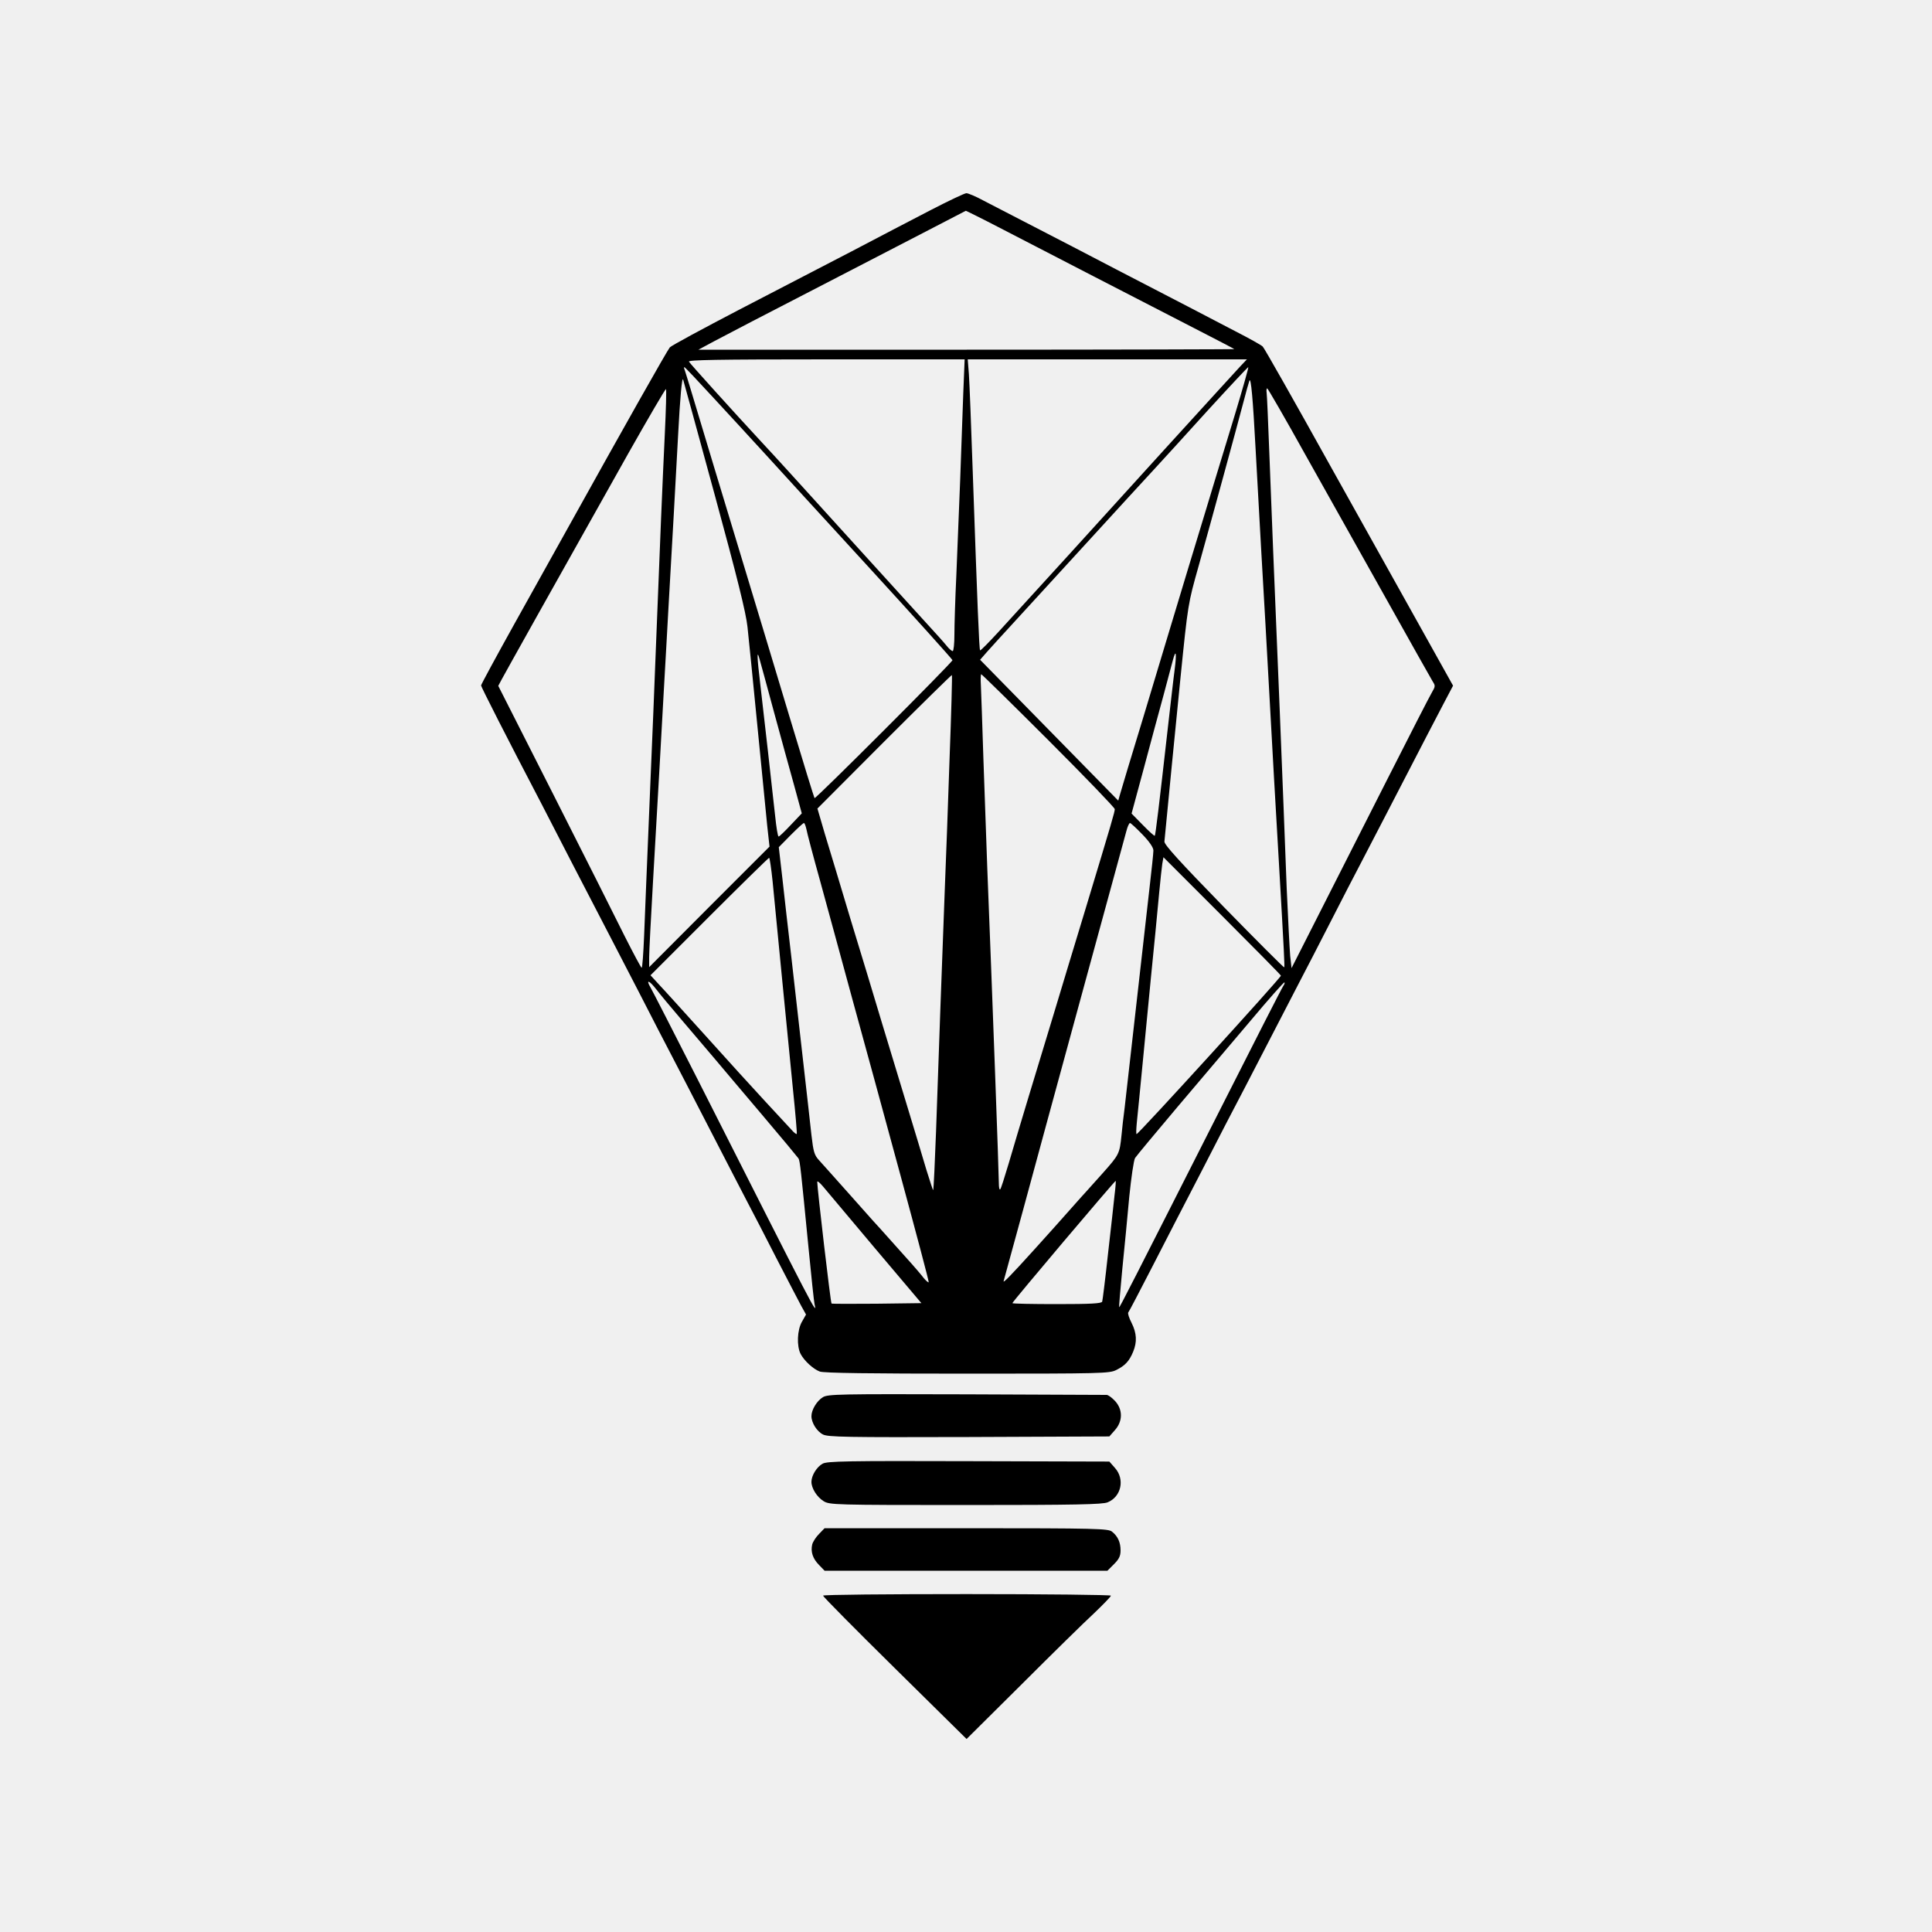
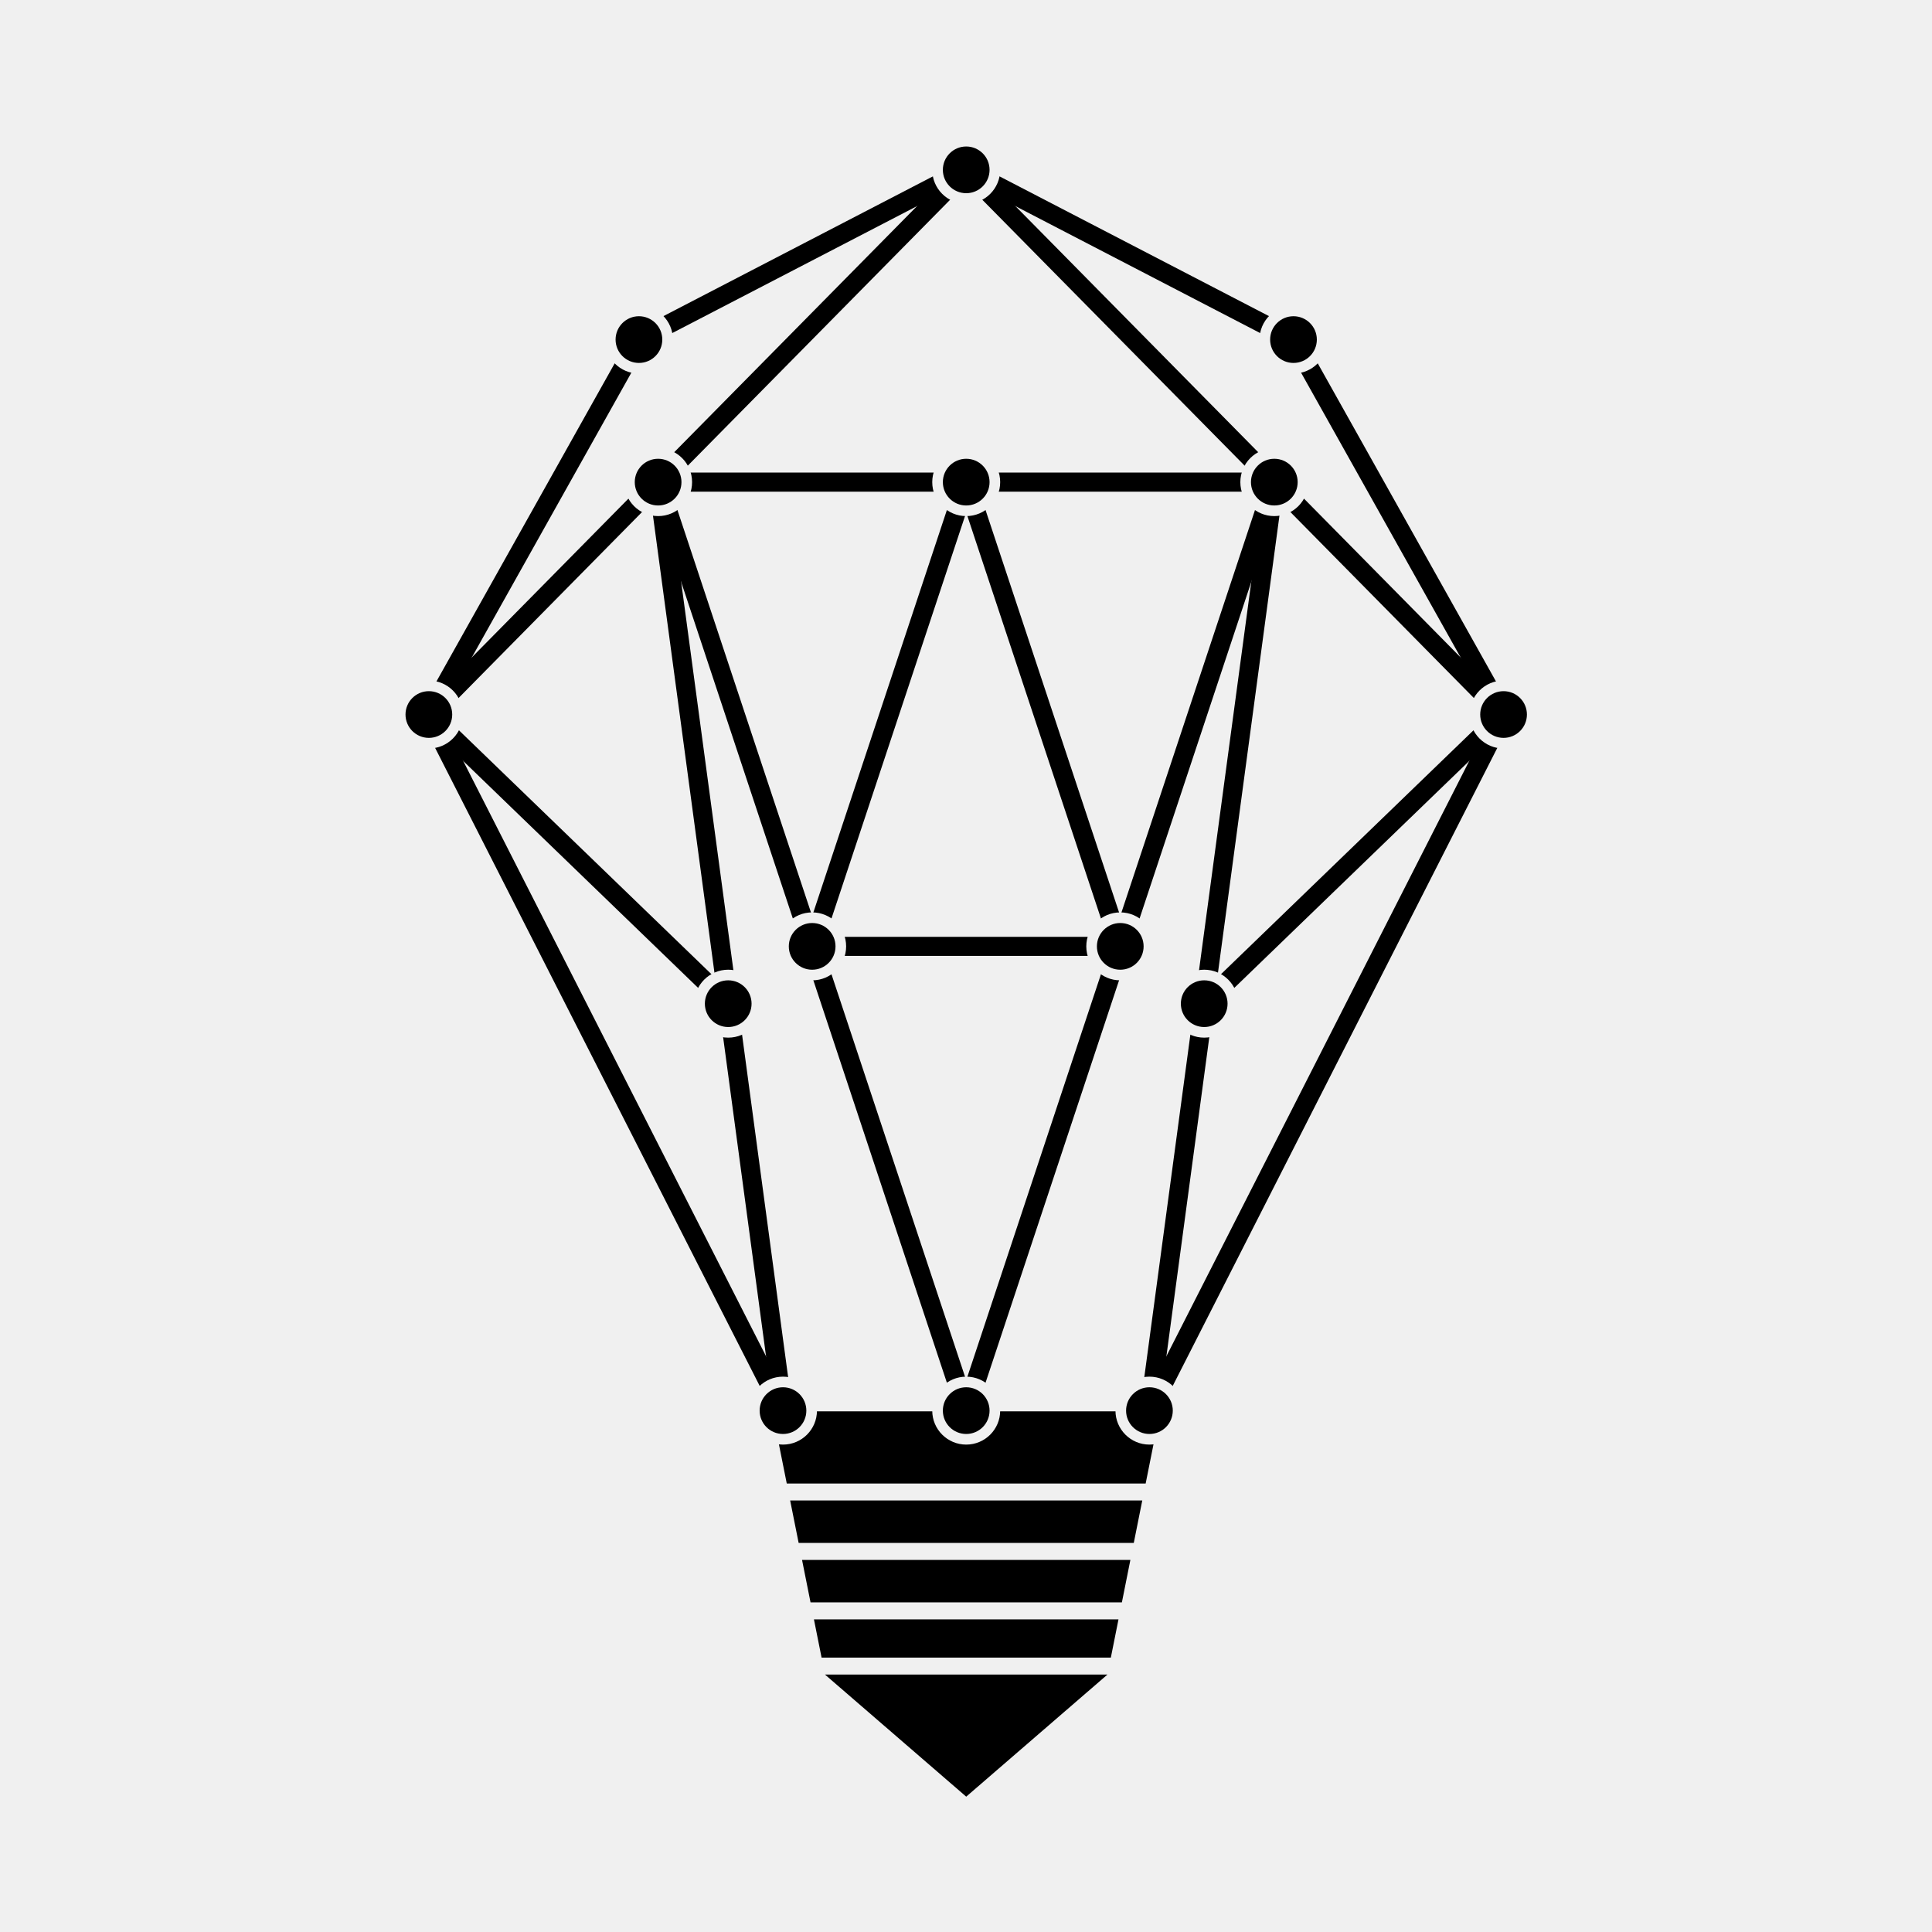
- <svg xmlns="http://www.w3.org/2000/svg" version="1.0" width="1000pt" height="1000pt" viewBox="0 0 1000 1000" preserveAspectRatio="xMidYMid meet">
-   <g transform="translate(0,1000) scale(0.1,-0.1)" fill="#000000" stroke="none">
-     <path d="M4820 8914 c-91 -47 -275 -143 -410 -214 -135 -70 -399 -207 -586 -304 -188 -98 -349 -185 -357 -194 -13 -15 -239 -415 -529 -937 -58 -104 -183 -328 -277 -497 -94 -169 -171 -311 -171 -316 0 -7 133 -269 315 -617 40 -77 108 -210 152 -295 44 -85 145 -279 223 -430 78 -151 181 -349 227 -440 47 -91 114 -219 148 -285 34 -66 106 -205 160 -310 54 -104 121 -235 150 -290 29 -55 99 -190 155 -300 57 -110 114 -220 127 -244 l25 -45 -21 -37 c-25 -43 -28 -126 -7 -167 19 -36 65 -78 99 -91 19 -8 268 -11 763 -11 701 0 736 1 772 19 46 23 67 46 87 94 21 51 19 96 -8 150 -13 25 -21 50 -17 54 4 4 60 112 125 238 65 127 181 352 258 500 76 149 175 340 220 425 196 379 233 451 282 545 29 55 101 195 160 310 59 116 131 255 160 310 29 55 89 172 135 260 206 398 246 476 292 563 l49 93 -149 267 c-82 147 -301 539 -487 872 -185 333 -342 610 -349 616 -6 7 -69 42 -141 79 -151 79 -301 157 -620 322 -126 66 -315 164 -420 218 -104 54 -223 115 -263 136 -40 22 -81 39 -90 39 -9 0 -91 -39 -182 -86z m364 -98 c218 -113 714 -369 996 -514 113 -58 207 -107 209 -109 2 -1 -621 -3 -1385 -3 l-1389 0 80 43 c79 42 219 115 690 358 132 68 323 167 425 220 102 53 187 97 189 98 2 0 85 -41 185 -93z m-198 -848 c-3 -95 -11 -297 -16 -448 -6 -151 -15 -375 -20 -498 -6 -122 -10 -260 -10 -307 0 -47 -4 -85 -9 -85 -5 0 -19 12 -30 26 -11 14 -60 69 -109 122 -49 53 -207 228 -352 387 -145 160 -304 335 -354 390 -50 55 -116 127 -147 160 -139 150 -366 401 -373 413 -6 9 139 12 710 12 l717 0 -7 -172z m1433 135 c-20 -21 -197 -216 -395 -433 -416 -459 -658 -724 -723 -795 -25 -27 -86 -94 -135 -148 -49 -53 -91 -96 -93 -93 -5 4 -14 235 -38 921 -8 237 -17 465 -20 508 l-6 77 722 0 723 0 -35 -37z m-2728 -160 c79 -86 149 -161 154 -167 6 -6 55 -61 111 -121 55 -61 297 -325 537 -587 240 -262 437 -481 437 -485 0 -11 -710 -721 -714 -714 -3 5 -55 173 -131 426 -33 111 -220 730 -255 845 -44 144 -228 754 -256 848 -14 45 -27 89 -30 97 -4 8 -4 15 -2 15 3 0 70 -71 149 -157z m2702 -85 c-41 -134 -87 -286 -103 -338 -16 -52 -80 -266 -144 -475 -63 -209 -165 -546 -226 -750 -62 -203 -117 -385 -122 -404 l-10 -35 -358 365 -357 364 35 40 c19 22 79 87 132 145 53 58 224 245 380 415 156 171 315 344 353 385 38 41 162 177 275 302 114 125 210 227 213 228 3 0 -28 -109 -68 -242z m-2694 -418 c118 -433 162 -611 170 -685 6 -55 29 -284 51 -510 22 -225 45 -459 51 -518 l12 -109 -312 -312 -311 -312 0 51 c0 27 9 204 20 393 28 493 39 673 55 972 8 146 20 346 25 445 17 287 39 694 50 895 10 193 20 302 26 285 2 -5 75 -273 163 -595z m2800 235 c20 -361 40 -727 51 -905 5 -96 17 -299 25 -450 14 -261 22 -394 45 -792 27 -470 30 -531 27 -535 -2 -2 -143 139 -313 313 -228 234 -308 322 -307 338 20 208 52 538 83 846 39 385 39 385 94 580 68 243 196 712 231 845 14 55 29 107 32 115 8 18 18 -92 32 -355z m-3058 78 c-12 -252 -24 -538 -46 -1103 -8 -206 -19 -483 -25 -615 -25 -602 -30 -721 -36 -877 -4 -93 -9 -168 -13 -167 -3 0 -42 73 -87 162 -44 89 -209 417 -367 729 l-288 568 17 32 c17 32 263 472 656 1171 105 186 193 336 195 333 3 -2 0 -107 -6 -233z m3318 -111 c107 -191 296 -527 419 -747 123 -220 230 -410 238 -423 14 -21 13 -26 -4 -55 -11 -18 -115 -221 -232 -452 -117 -231 -276 -545 -354 -698 l-141 -278 -7 63 c-3 35 -11 191 -18 348 -18 484 -55 1394 -70 1745 -5 121 -14 351 -20 510 -6 160 -12 300 -14 313 -2 12 0 22 3 22 3 0 94 -157 200 -348z m-2753 -1327 c36 -132 83 -304 105 -382 l39 -143 -57 -60 c-31 -33 -59 -60 -63 -60 -4 0 -12 48 -18 108 -7 59 -23 208 -37 332 -14 124 -32 281 -40 350 -17 142 -18 181 -4 130 6 -19 39 -143 75 -275z m2074 219 c-6 -43 -21 -178 -35 -299 -46 -407 -64 -557 -68 -561 -2 -2 -30 23 -62 56 l-58 59 63 233 c34 128 80 298 102 378 21 80 43 162 49 184 16 59 20 37 9 -50z m-1165 -459 c-8 -235 -19 -543 -25 -684 -10 -257 -35 -947 -45 -1246 -6 -156 -12 -295 -15 -305 -1 -3 -16 45 -35 105 -18 61 -62 207 -98 325 -36 118 -95 314 -132 435 -36 121 -109 362 -162 535 -52 173 -112 374 -134 445 l-38 130 346 347 c191 191 349 346 350 344 2 -2 -3 -196 -12 -431z m512 93 c189 -189 343 -349 343 -356 0 -14 -12 -56 -153 -522 -53 -173 -125 -413 -161 -532 -36 -120 -96 -316 -132 -435 -36 -120 -83 -275 -103 -345 -21 -70 -40 -131 -44 -134 -4 -4 -7 10 -7 32 0 49 -32 928 -60 1634 -5 135 -14 389 -20 565 -5 176 -12 346 -13 378 -2 31 -1 57 2 57 3 0 160 -154 348 -342z m-1253 -460 c3 -18 35 -139 71 -268 35 -129 110 -401 165 -605 56 -203 169 -617 251 -919 82 -302 148 -550 146 -553 -3 -2 -14 8 -26 22 -11 15 -53 64 -93 108 -132 148 -163 182 -168 187 -3 3 -61 68 -129 145 -69 77 -137 154 -152 170 -24 26 -29 43 -39 130 -6 55 -26 235 -45 400 -19 165 -46 404 -60 530 -15 127 -35 304 -45 395 l-19 165 62 63 c34 34 64 62 68 62 4 0 9 -15 13 -32z m1739 -27 c36 -37 57 -68 57 -83 0 -13 -9 -99 -20 -193 -28 -248 -67 -589 -95 -840 -14 -121 -29 -256 -34 -300 -6 -44 -13 -107 -16 -140 -10 -98 -12 -101 -98 -198 -45 -50 -84 -94 -87 -97 -3 -3 -41 -45 -85 -95 -44 -49 -84 -95 -90 -101 -5 -6 -46 -51 -90 -100 -123 -136 -166 -180 -160 -164 5 17 195 713 218 800 8 30 103 377 210 770 108 393 200 734 207 758 6 23 14 42 19 42 4 0 33 -27 64 -59z m-1914 -243 c19 -203 81 -828 105 -1073 13 -126 22 -232 20 -234 -2 -3 -14 6 -26 20 -12 13 -74 80 -138 149 -64 69 -203 222 -309 340 -107 118 -214 237 -239 263 l-45 49 304 304 c167 167 307 304 310 304 3 0 11 -55 18 -122z m2631 -488 c0 -11 -737 -820 -747 -820 -3 0 -2 26 1 58 3 31 20 197 36 367 34 358 47 483 60 615 5 52 14 147 20 210 6 63 13 130 16 149 l6 34 304 -304 c167 -167 304 -306 304 -309z m-3233 -71 c15 -20 75 -92 133 -160 58 -68 132 -155 165 -194 33 -40 144 -170 246 -291 102 -120 188 -224 192 -230 8 -13 13 -66 52 -464 14 -146 28 -276 31 -290 13 -59 20 -72 -606 1165 -123 242 -232 455 -243 474 -26 44 -6 37 30 -10z m3246 19 c-6 -7 -150 -290 -321 -628 -462 -912 -527 -1039 -529 -1036 -2 2 6 90 16 197 11 107 27 275 36 374 10 99 23 189 30 201 7 11 106 130 220 265 114 134 284 335 378 446 94 112 173 201 175 198 3 -2 0 -10 -5 -17z m-2115 -1358 l241 -285 -231 -3 c-127 -1 -232 -1 -234 1 -5 4 -74 596 -74 630 0 6 13 -4 29 -23 16 -19 137 -163 269 -320z m1241 275 c-4 -38 -19 -176 -34 -305 -14 -129 -28 -241 -30 -247 -3 -10 -59 -13 -235 -13 -126 0 -230 2 -230 5 0 7 532 636 535 633 1 -2 -1 -34 -6 -73z" />
-     <path d="M4259 2768 c-31 -19 -59 -65 -59 -98 0 -34 28 -79 60 -95 26 -13 119 -15 756 -13 l726 3 29 33 c41 46 41 107 0 151 -16 17 -35 31 -43 31 -7 0 -334 1 -727 3 -658 2 -716 1 -742 -15z" />
-     <path d="M4258 2424 c-30 -16 -58 -61 -58 -94 0 -34 29 -79 63 -100 31 -19 55 -20 735 -20 571 0 709 3 735 14 71 29 90 120 38 178 l-29 33 -729 2 c-630 2 -732 0 -755 -13z" />
-     <path d="M4240 2061 c-16 -16 -32 -40 -36 -55 -9 -38 3 -74 36 -107 l28 -29 732 0 732 0 34 34 c26 26 34 42 34 71 0 42 -14 73 -44 97 -19 16 -75 18 -754 18 l-734 0 -28 -29z" />
-     <path d="M4260 1741 c0 -5 167 -174 372 -376 l371 -366 286 284 c157 157 325 322 374 367 48 46 87 86 87 91 0 4 -335 8 -745 8 -413 0 -745 -3 -745 -8z" />
+ <svg xmlns="http://www.w3.org/2000/svg" viewBox="-182 62 1820 1820" width="1000" height="1000">
+   <defs>
+     <mask id="gaps" maskUnits="userSpaceOnUse" x="0" y="0" width="1456" height="1954">
+       <rect width="1456" height="1954" fill="#fff" />
+       <circle cx="728.20" cy="222.00" r="32.0" fill="#000" />
+       <circle cx="419.90" cy="381.90" r="32.0" fill="#000" />
+       <circle cx="1036.50" cy="381.90" r="32.0" fill="#000" />
+       <circle cx="222.00" cy="735.10" r="32.0" fill="#000" />
+       <circle cx="1234.40" cy="735.10" r="32.0" fill="#000" />
+       <circle cx="437.96" cy="516.18" r="32.0" fill="#000" />
+       <circle cx="1018.44" cy="516.18" r="32.0" fill="#000" />
+       <circle cx="504.00" cy="1007.49" r="32.0" fill="#000" />
+       <circle cx="952.40" cy="1007.49" r="32.0" fill="#000" />
+       <circle cx="728.20" cy="516.18" r="32.0" fill="#000" />
+       <circle cx="583.08" cy="953.51" r="32.0" fill="#000" />
+       <circle cx="873.32" cy="953.51" r="32.0" fill="#000" />
+       <circle cx="555.60" cy="1390.85" r="32.0" fill="#000" />
+       <circle cx="900.80" cy="1390.85" r="32.0" fill="#000" />
+       <circle cx="728.20" cy="1390.85" r="32.0" fill="#000" />
+     </mask>
+   </defs>
+   <g mask="url(#gaps)" fill="none" stroke="#000000" stroke-width="18.0" stroke-linejoin="miter" stroke-miterlimit="10">
+     <polyline points="555.60,1390.85 222.00,735.10 419.90,381.90 728.20,222.00" />
+     <line x1="728.20" y1="222.00" x2="222.00" y2="735.10" />
+     <line x1="437.96" y1="516.18" x2="555.60" y2="1390.85" />
+     <line x1="437.96" y1="516.18" x2="728.20" y2="1390.85" />
+     <line x1="222.00" y1="735.10" x2="504.00" y2="1007.49" />
+     <polyline points="900.80,1390.85 1234.40,735.10 1036.50,381.90 728.20,222.00" />
+     <line x1="728.20" y1="222.00" x2="1234.40" y2="735.10" />
+     <line x1="1018.44" y1="516.18" x2="900.80" y2="1390.85" />
+     <line x1="1018.44" y1="516.18" x2="728.20" y2="1390.85" />
+     <line x1="1234.40" y1="735.10" x2="952.40" y2="1007.49" />
+     <line x1="437.96" y1="516.18" x2="1018.44" y2="516.18" />
+     <polyline points="728.20,516.18 583.08,953.51 873.32,953.51 728.20,516.18" />
+   </g>
+   <g mask="url(#gaps)" fill="#000000">
+     <polygon points="545.55,1391.50 910.85,1391.50 897.25,1459.50 559.15,1459.50" />
+     <polygon points="562.35,1475.50 894.05,1475.50 886.05,1515.50 570.35,1515.50" />
+     <polygon points="573.55,1531.50 882.85,1531.50 874.85,1571.50 581.55,1571.50" />
+     <polygon points="584.75,1587.50 871.65,1587.50 864.45,1623.50 591.95,1623.50" />
+     <polygon points="595.15,1639.50 861.25,1639.50 728.20,1754.50" />
+   </g>
+   <g fill="#000000">
+     <circle cx="728.20" cy="222.00" r="22.0" />
+     <circle cx="419.90" cy="381.90" r="22.0" />
+     <circle cx="1036.50" cy="381.90" r="22.0" />
+     <circle cx="222.00" cy="735.10" r="22.0" />
+     <circle cx="1234.40" cy="735.10" r="22.0" />
+     <circle cx="437.96" cy="516.18" r="22.0" />
+     <circle cx="1018.44" cy="516.18" r="22.0" />
+     <circle cx="504.00" cy="1007.49" r="22.0" />
+     <circle cx="952.40" cy="1007.49" r="22.0" />
+     <circle cx="728.20" cy="516.18" r="22.0" />
+     <circle cx="583.08" cy="953.51" r="22.0" />
+     <circle cx="873.32" cy="953.51" r="22.0" />
+     <circle cx="555.60" cy="1390.85" r="22.0" />
+     <circle cx="900.80" cy="1390.85" r="22.0" />
+     <circle cx="728.20" cy="1390.85" r="22.0" />
  </g>
</svg>
